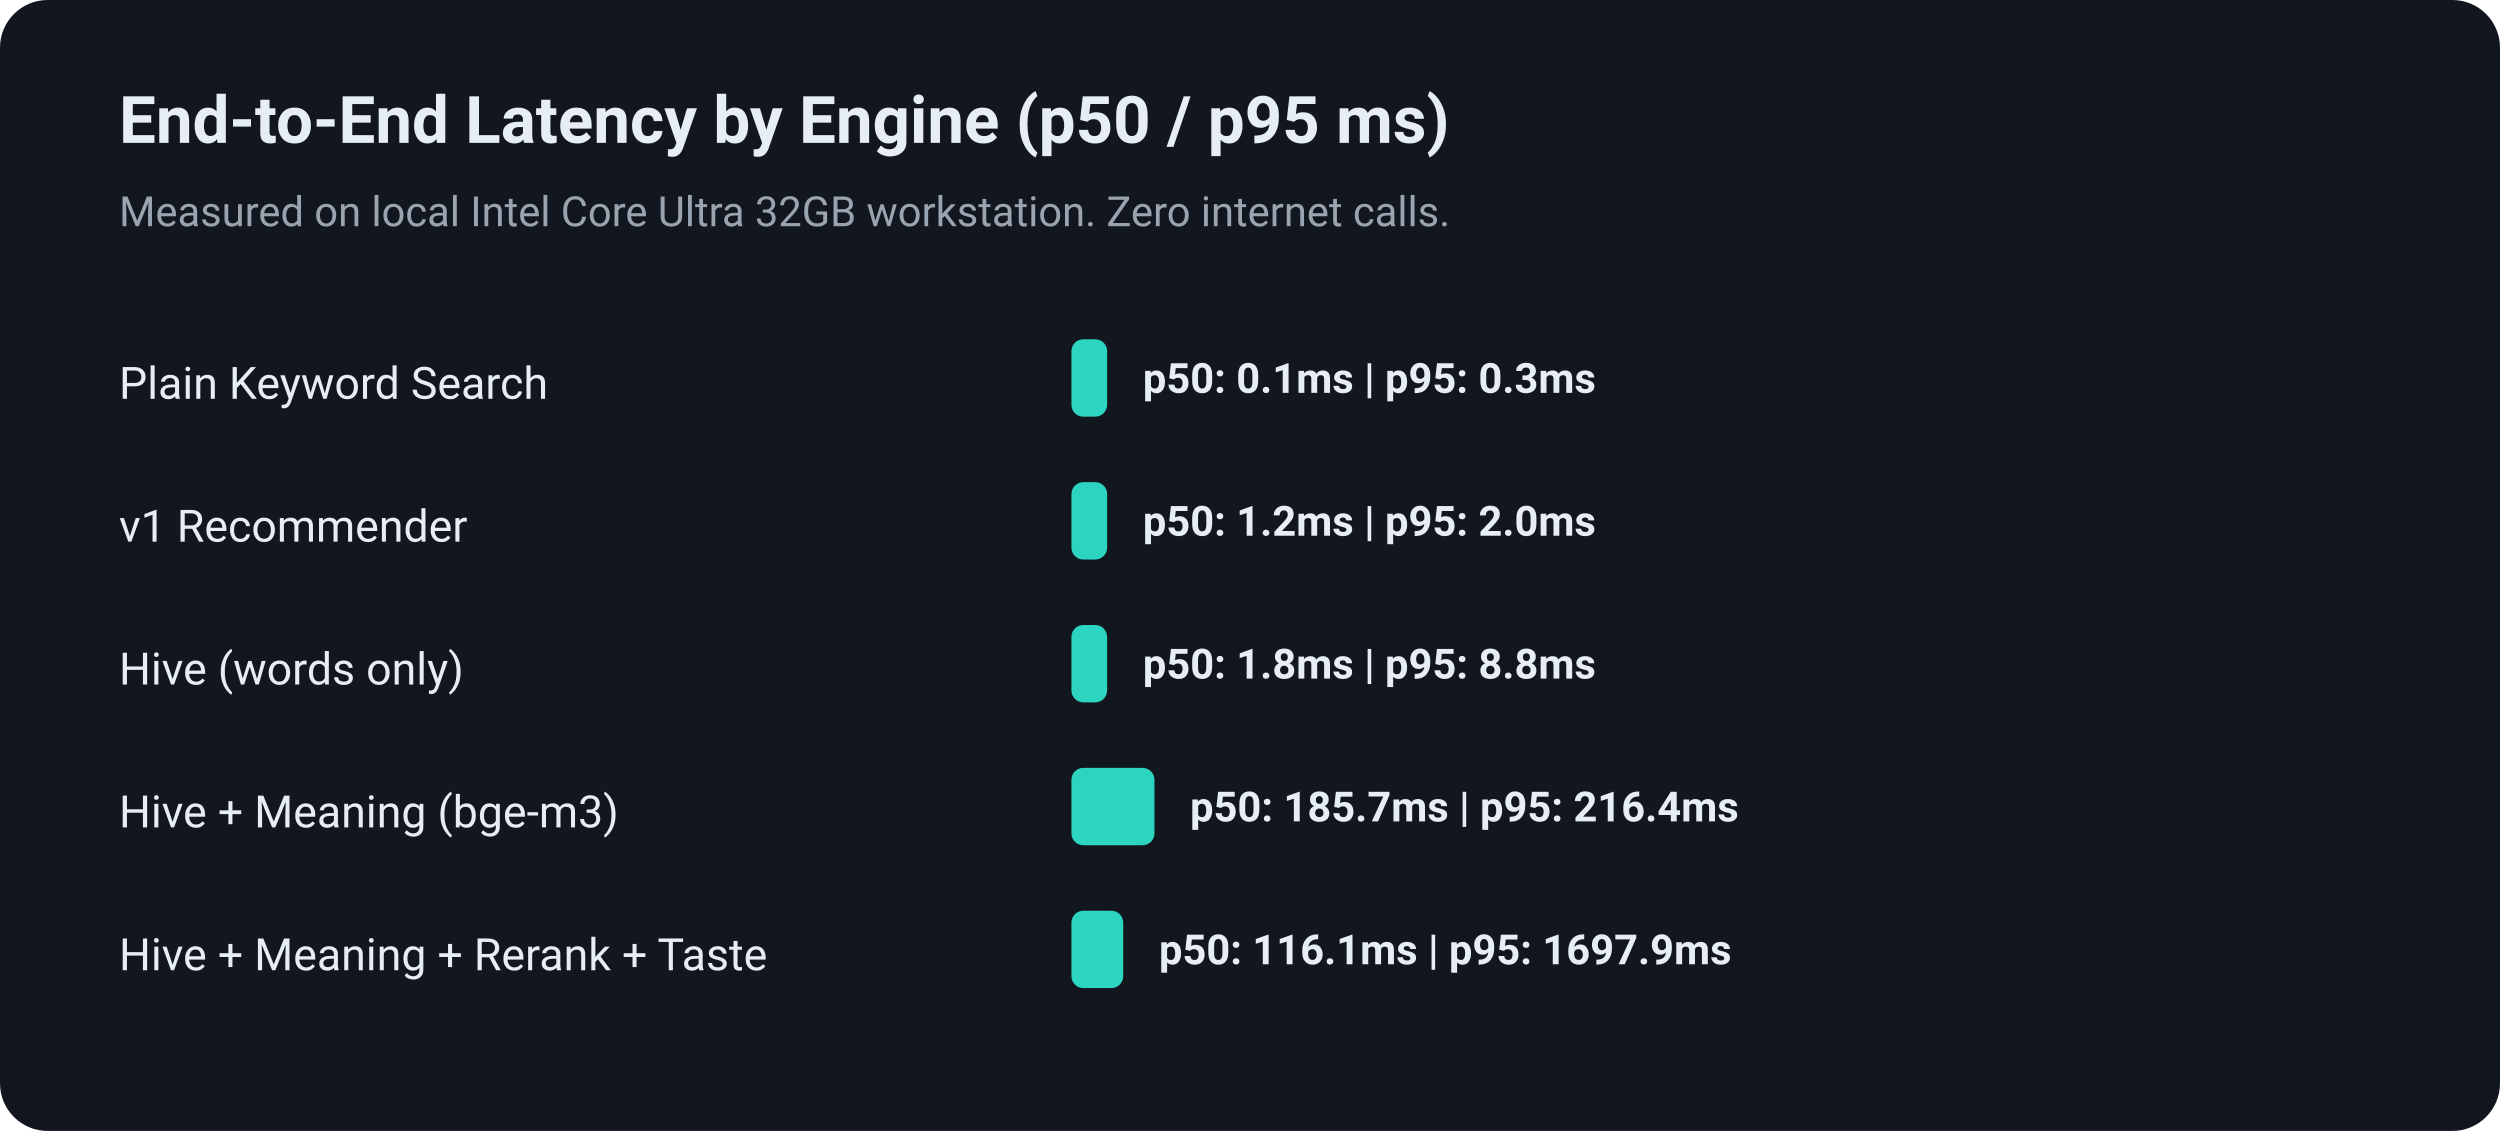
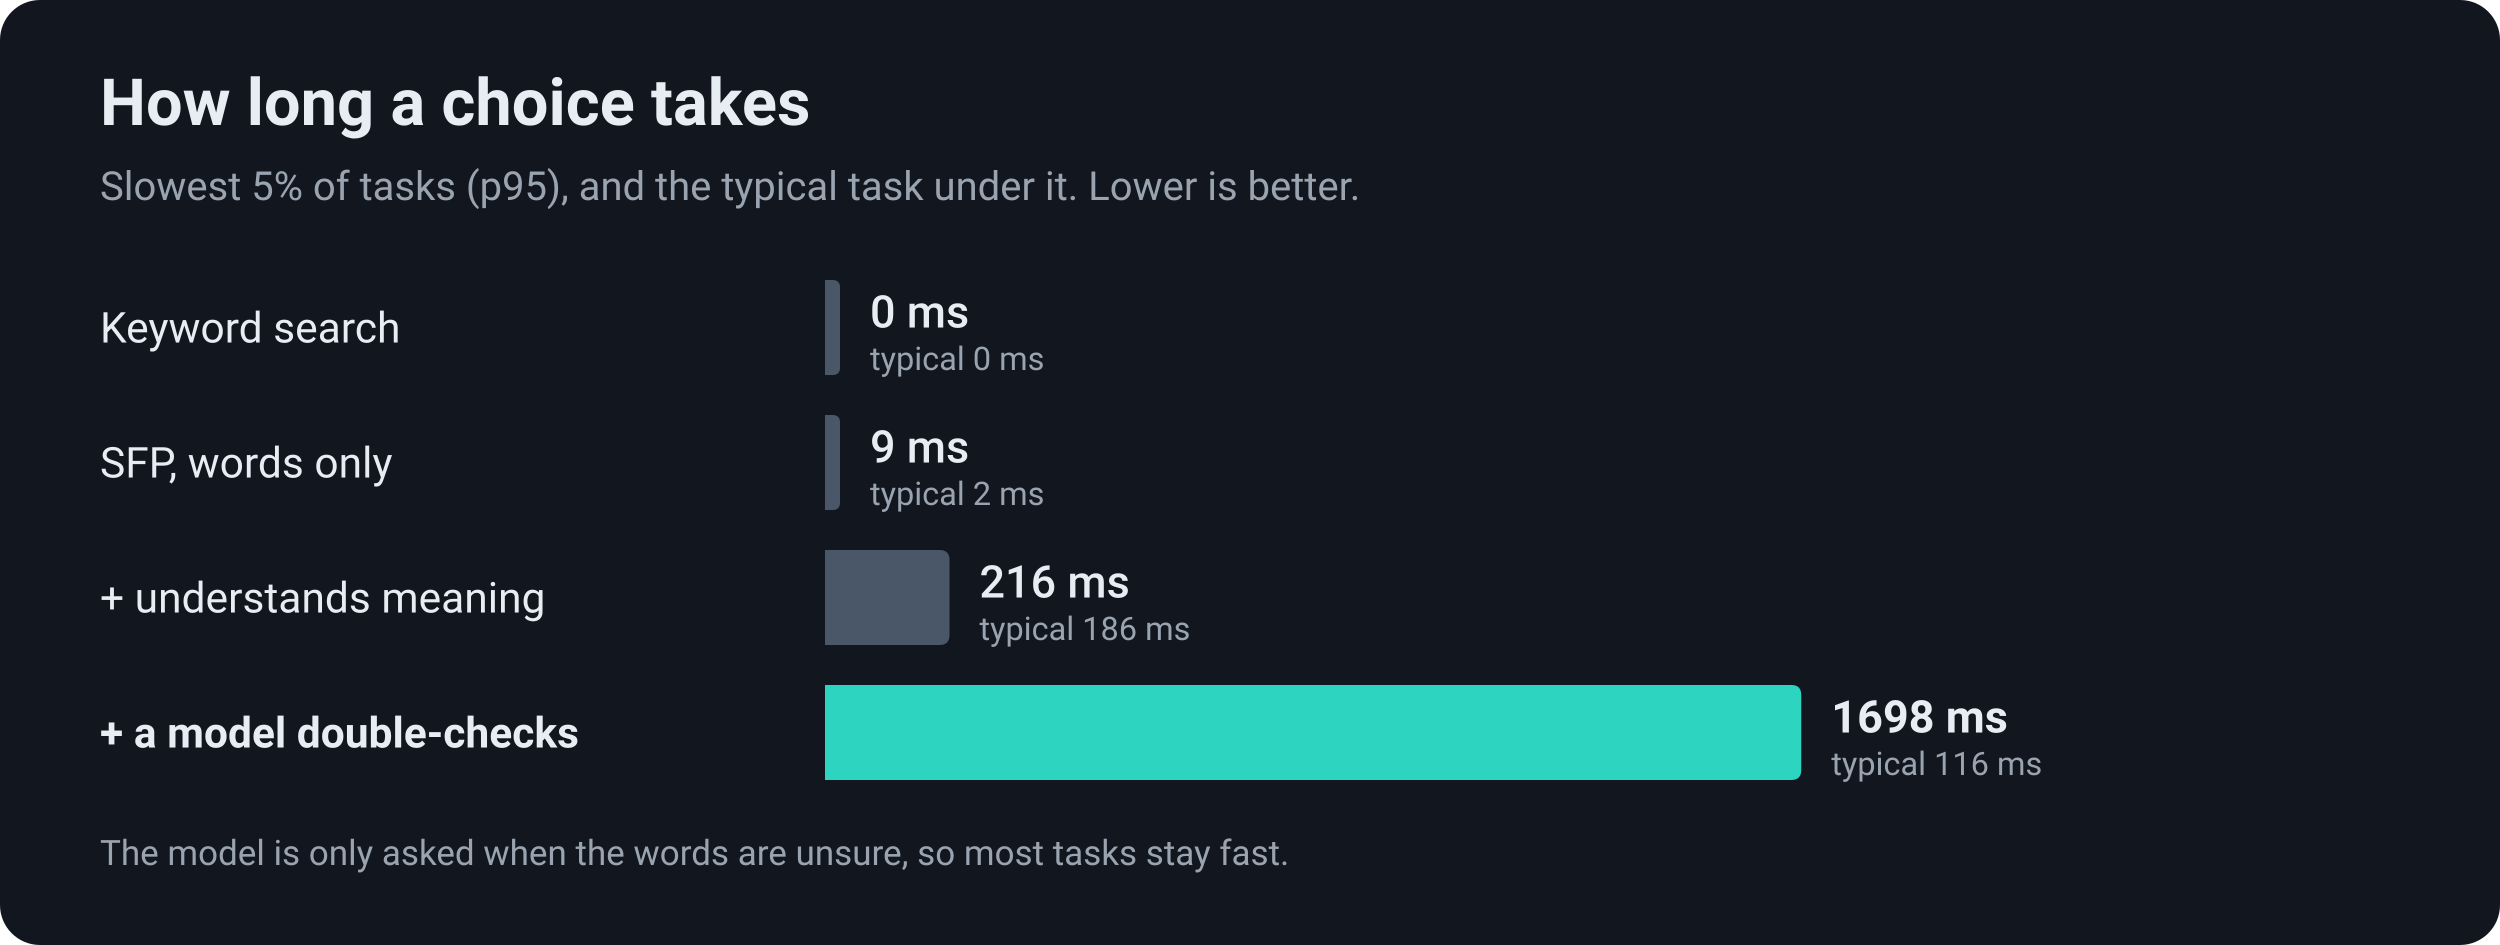
- <svg xmlns="http://www.w3.org/2000/svg" width="840" height="380" viewBox="0 0 840 380" role="img" aria-labelledby="t d">
-   <rect width="840" height="380" rx="16" fill="#12171f" />
-   <text x="40" y="48" font-family="ui-sans-serif, system-ui, -apple-system, 'Segoe UI', Roboto, 'Helvetica Neue', Arial, sans-serif" font-size="22" font-weight="700" fill="#e6edf3">End-to-End Latency by Engine (p50 / p95 ms)</text>
-   <text x="40" y="76" font-family="ui-sans-serif, system-ui, -apple-system, 'Segoe UI', Roboto, 'Helvetica Neue', Arial, sans-serif" font-size="14" fill="#9aa4b0">Measured on local Intel Core Ultra 32GB workstation. Zero internet calls.</text>
-   <text x="40" y="134" font-family="ui-sans-serif, system-ui, -apple-system, 'Segoe UI', Roboto, 'Helvetica Neue', Arial, sans-serif" font-size="15" fill="#e6edf3">Plain Keyword Search</text>
-   <rect x="360" y="114" width="12.0" height="26" rx="4" fill="#2dd4bf" />
-   <text x="384" y="132" font-family="ui-sans-serif, system-ui, -apple-system, 'Segoe UI', Roboto, 'Helvetica Neue', Arial, sans-serif" font-size="14" font-weight="600" fill="#e6edf3">p50: 0.1ms | p95: 0.3ms</text>
-   <text x="40" y="182" font-family="ui-sans-serif, system-ui, -apple-system, 'Segoe UI', Roboto, 'Helvetica Neue', Arial, sans-serif" font-size="15" fill="#e6edf3">v1 Recommender</text>
-   <rect x="360" y="162" width="12.0" height="26" rx="4" fill="#2dd4bf" />
-   <text x="384" y="180" font-family="ui-sans-serif, system-ui, -apple-system, 'Segoe UI', Roboto, 'Helvetica Neue', Arial, sans-serif" font-size="14" font-weight="600" fill="#e6edf3">p50: 1.2ms | p95: 2.0ms</text>
-   <text x="40" y="230" font-family="ui-sans-serif, system-ui, -apple-system, 'Segoe UI', Roboto, 'Helvetica Neue', Arial, sans-serif" font-size="15" fill="#e6edf3">Hive (words only)</text>
-   <rect x="360" y="210" width="12.0" height="26" rx="4" fill="#2dd4bf" />
-   <text x="384" y="228" font-family="ui-sans-serif, system-ui, -apple-system, 'Segoe UI', Roboto, 'Helvetica Neue', Arial, sans-serif" font-size="14" font-weight="600" fill="#e6edf3">p50: 1.8ms | p95: 8.8ms</text>
-   <text x="40" y="278" font-family="ui-sans-serif, system-ui, -apple-system, 'Segoe UI', Roboto, 'Helvetica Neue', Arial, sans-serif" font-size="15" fill="#e6edf3">Hive + Meaning (bge-m3)</text>
-   <rect x="360" y="258" width="27.9" height="26" rx="4" fill="#2dd4bf" />
-   <text x="399.855" y="276" font-family="ui-sans-serif, system-ui, -apple-system, 'Segoe UI', Roboto, 'Helvetica Neue', Arial, sans-serif" font-size="14" font-weight="600" fill="#e6edf3">p50: 185.7ms | p95: 216.4ms</text>
-   <text x="40" y="326" font-family="ui-sans-serif, system-ui, -apple-system, 'Segoe UI', Roboto, 'Helvetica Neue', Arial, sans-serif" font-size="15" fill="#e6edf3">Hive + Meaning + Rerank + Taste</text>
-   <rect x="360" y="306" width="17.4" height="26" rx="4" fill="#2dd4bf" />
-   <text x="389.415" y="324" font-family="ui-sans-serif, system-ui, -apple-system, 'Segoe UI', Roboto, 'Helvetica Neue', Arial, sans-serif" font-size="14" font-weight="600" fill="#e6edf3">p50: 116.1ms | p95: 1697.9ms</text>
+ <svg xmlns="http://www.w3.org/2000/svg" width="1000" height="378" viewBox="0 0 1000 378" role="img" aria-labelledby="t d">
+   <rect width="1000" height="378" rx="16" fill="#12171f" />
+   <text x="40" y="50" font-family="ui-sans-serif, system-ui, -apple-system, 'Segoe UI', Roboto, 'Helvetica Neue', Arial, sans-serif" font-size="26" font-weight="700" fill="#e6edf3" text-anchor="start">How long a choice takes</text>
+   <text x="40" y="80" font-family="ui-sans-serif, system-ui, -apple-system, 'Segoe UI', Roboto, 'Helvetica Neue', Arial, sans-serif" font-size="16" font-weight="400" fill="#9aa4b0" text-anchor="start">Slowest 5% of tasks (p95), and the typical task under it. Lower is better.</text>
+   <text x="40" y="137.0" font-family="ui-sans-serif, system-ui, -apple-system, 'Segoe UI', Roboto, 'Helvetica Neue', Arial, sans-serif" font-size="17" font-weight="400" fill="#e6edf3" text-anchor="start">Keyword search</text>
+   <path d="M330.0 112.0 H333.0 Q336.0 112.0 336.0 115.0 V147.0 Q336.0 150.0 333.0 150.0 H330.0 Z" fill="#4a5768" />
+   <text x="348" y="131.0" font-family="ui-sans-serif, system-ui, -apple-system, 'Segoe UI', Roboto, 'Helvetica Neue', Arial, sans-serif" font-size="18" font-weight="500" fill="#e6edf3" text-anchor="start">0 ms</text>
+   <text x="348" y="148.0" font-family="ui-sans-serif, system-ui, -apple-system, 'Segoe UI', Roboto, 'Helvetica Neue', Arial, sans-serif" font-size="13" font-weight="400" fill="#9aa4b0" text-anchor="start">typical 0 ms</text>
+   <text x="40" y="191.0" font-family="ui-sans-serif, system-ui, -apple-system, 'Segoe UI', Roboto, 'Helvetica Neue', Arial, sans-serif" font-size="17" font-weight="400" fill="#e6edf3" text-anchor="start">SFP, words only</text>
+   <path d="M330.0 166.0 H333.0 Q336.0 166.0 336.0 169.0 V201.0 Q336.0 204.0 333.0 204.0 H330.0 Z" fill="#4a5768" />
+   <text x="348" y="185.0" font-family="ui-sans-serif, system-ui, -apple-system, 'Segoe UI', Roboto, 'Helvetica Neue', Arial, sans-serif" font-size="18" font-weight="500" fill="#e6edf3" text-anchor="start">9 ms</text>
+   <text x="348" y="202.0" font-family="ui-sans-serif, system-ui, -apple-system, 'Segoe UI', Roboto, 'Helvetica Neue', Arial, sans-serif" font-size="13" font-weight="400" fill="#9aa4b0" text-anchor="start">typical 2 ms</text>
+   <text x="40" y="245.0" font-family="ui-sans-serif, system-ui, -apple-system, 'Segoe UI', Roboto, 'Helvetica Neue', Arial, sans-serif" font-size="17" font-weight="400" fill="#e6edf3" text-anchor="start">+ understands meaning</text>
+   <path d="M330.0 220.0 H375.8 Q379.8 220.0 379.8 224.0 V254.0 Q379.8 258.0 375.8 258.0 H330.0 Z" fill="#4a5768" />
+   <text x="391.772" y="239.0" font-family="ui-sans-serif, system-ui, -apple-system, 'Segoe UI', Roboto, 'Helvetica Neue', Arial, sans-serif" font-size="18" font-weight="500" fill="#e6edf3" text-anchor="start">216 ms</text>
+   <text x="391.772" y="256.0" font-family="ui-sans-serif, system-ui, -apple-system, 'Segoe UI', Roboto, 'Helvetica Neue', Arial, sans-serif" font-size="13" font-weight="400" fill="#9aa4b0" text-anchor="start">typical 186 ms</text>
+   <text x="40" y="299.0" font-family="ui-sans-serif, system-ui, -apple-system, 'Segoe UI', Roboto, 'Helvetica Neue', Arial, sans-serif" font-size="17" font-weight="700" fill="#e6edf3" text-anchor="start">+ a model double-checks</text>
+   <path d="M330.0 274.0 H716.5 Q720.5 274.0 720.5 278.0 V308.0 Q720.5 312.0 716.5 312.0 H330.0 Z" fill="#2dd4bf" />
+   <text x="732.517" y="293.0" font-family="ui-sans-serif, system-ui, -apple-system, 'Segoe UI', Roboto, 'Helvetica Neue', Arial, sans-serif" font-size="18" font-weight="700" fill="#e6edf3" text-anchor="start">1698 ms</text>
+   <text x="732.517" y="310.0" font-family="ui-sans-serif, system-ui, -apple-system, 'Segoe UI', Roboto, 'Helvetica Neue', Arial, sans-serif" font-size="13" font-weight="400" fill="#9aa4b0" text-anchor="start">typical 116 ms</text>
+   <text x="40" y="346" font-family="ui-sans-serif, system-ui, -apple-system, 'Segoe UI', Roboto, 'Helvetica Neue', Arial, sans-serif" font-size="14" font-weight="400" fill="#9aa4b0" text-anchor="start">The model is only asked when the words are unsure, so most tasks stay fast.</text>
</svg>
